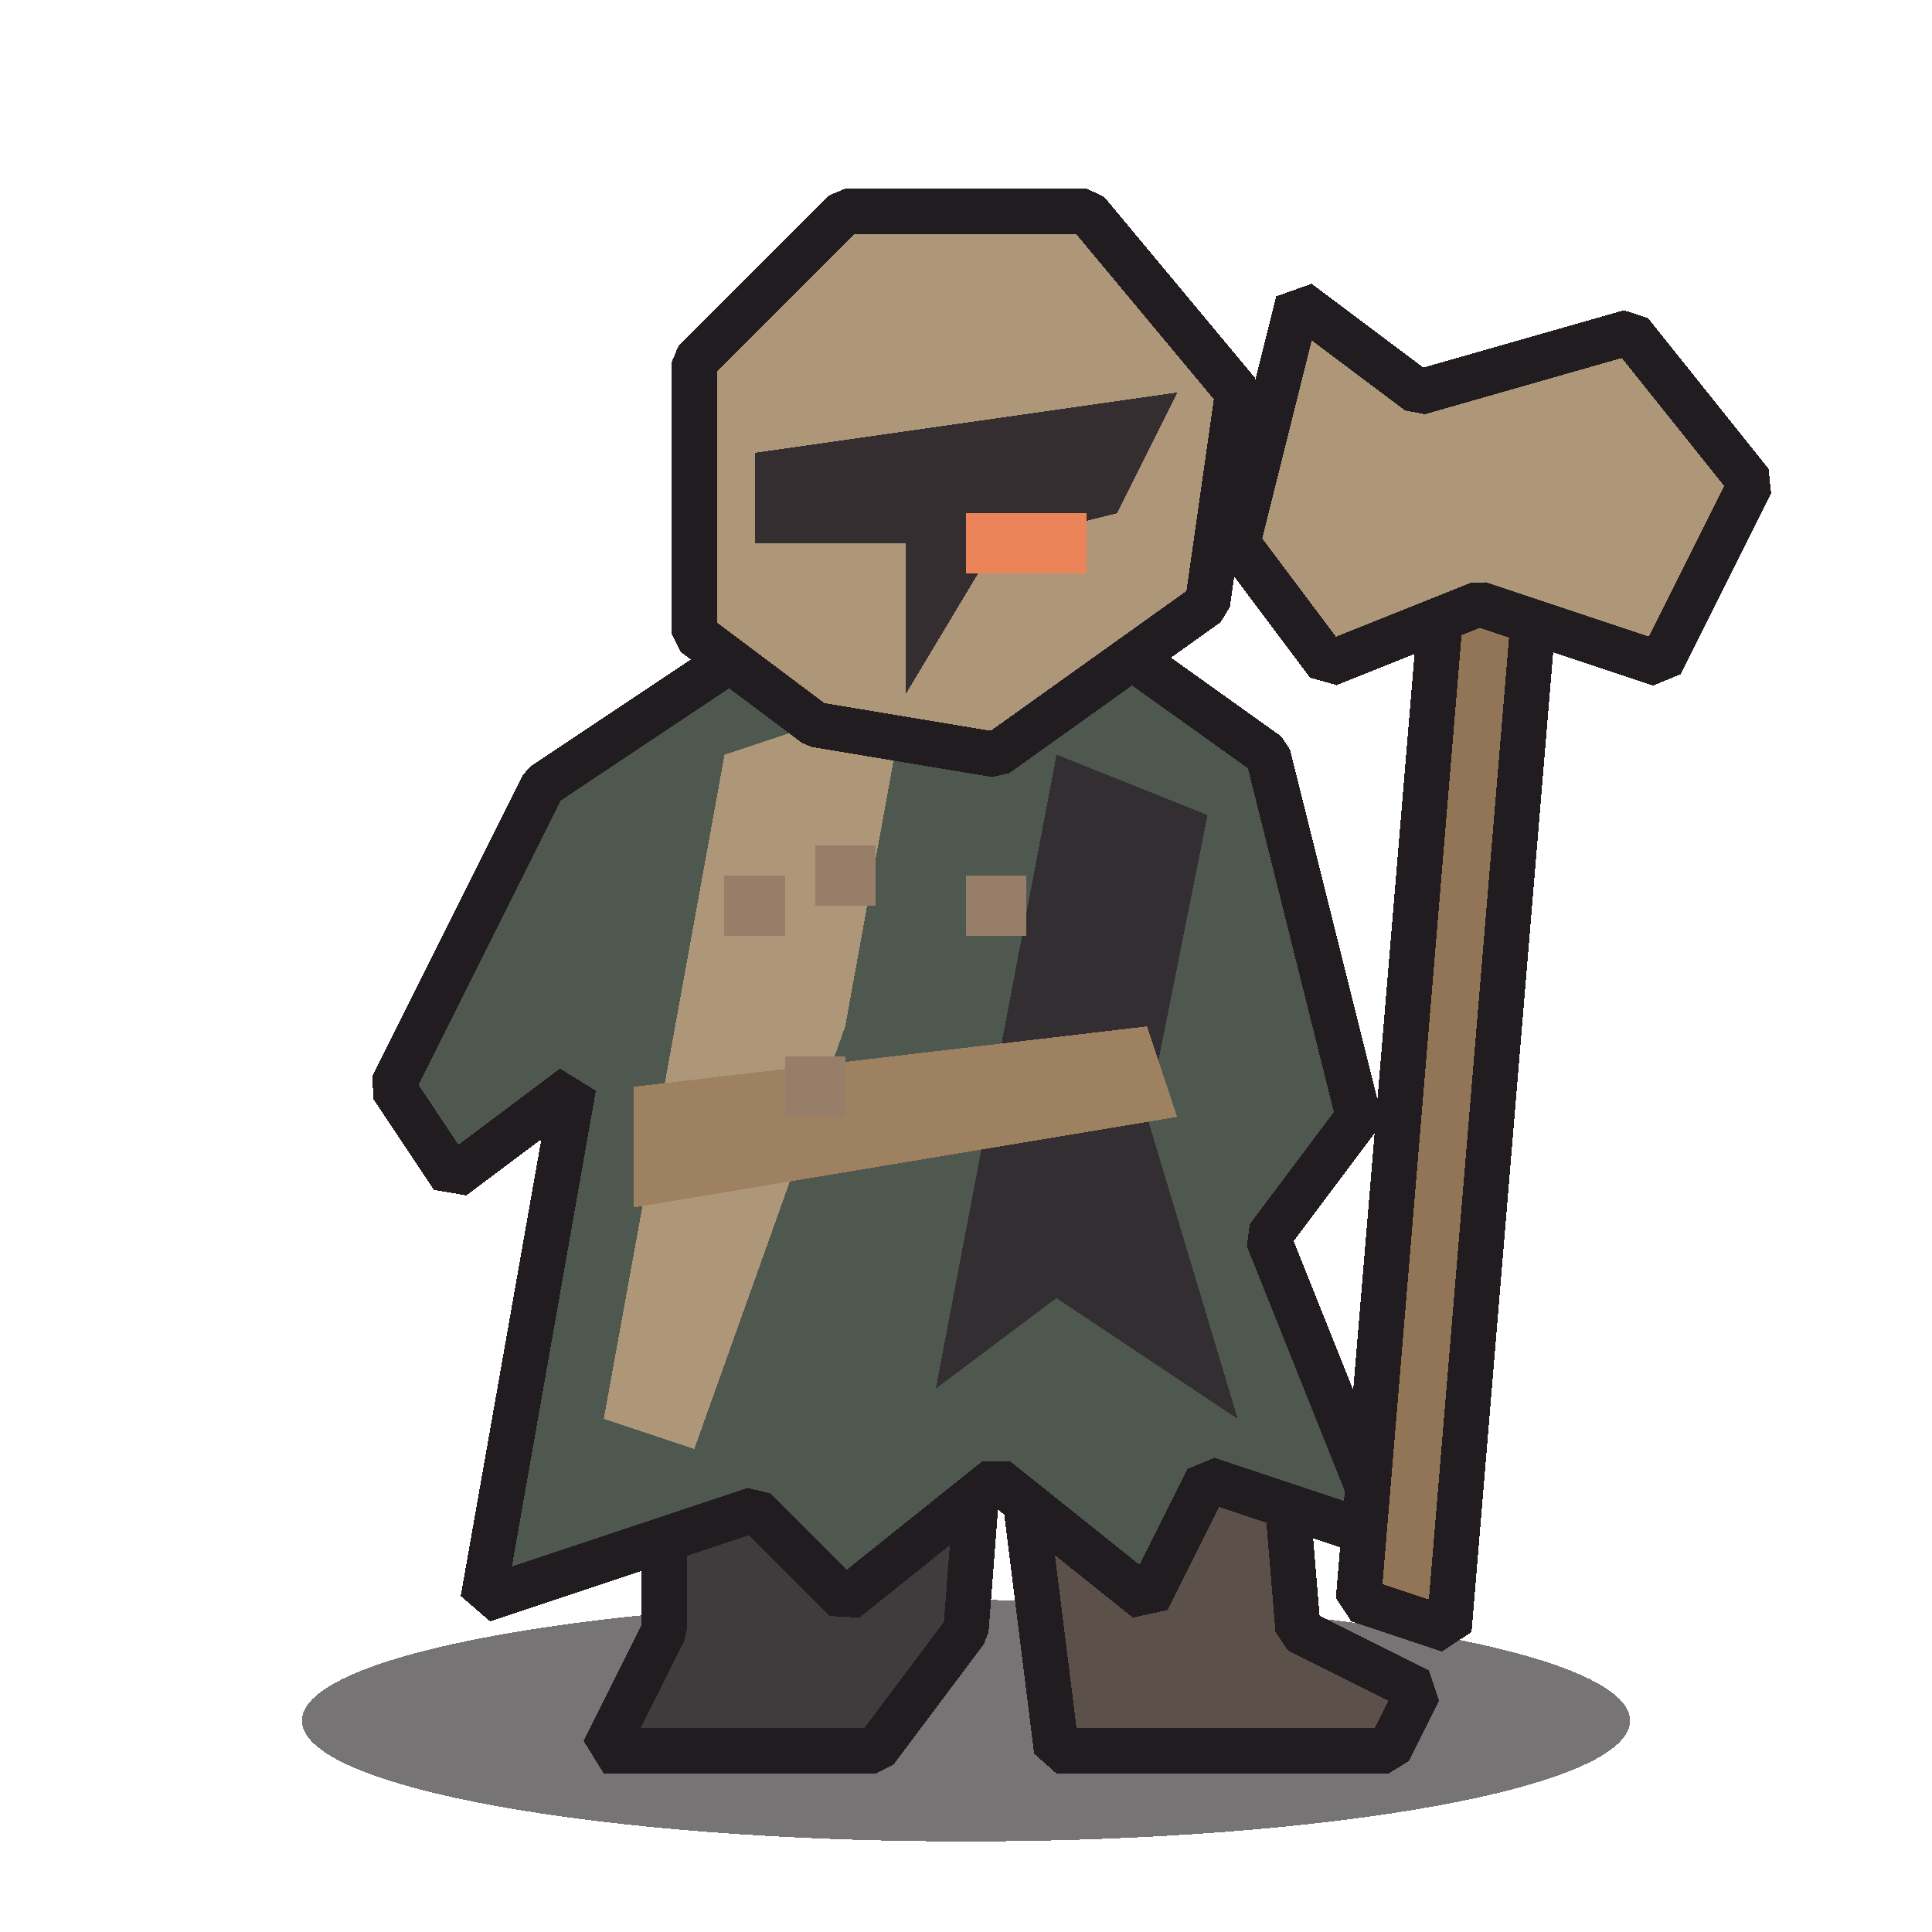
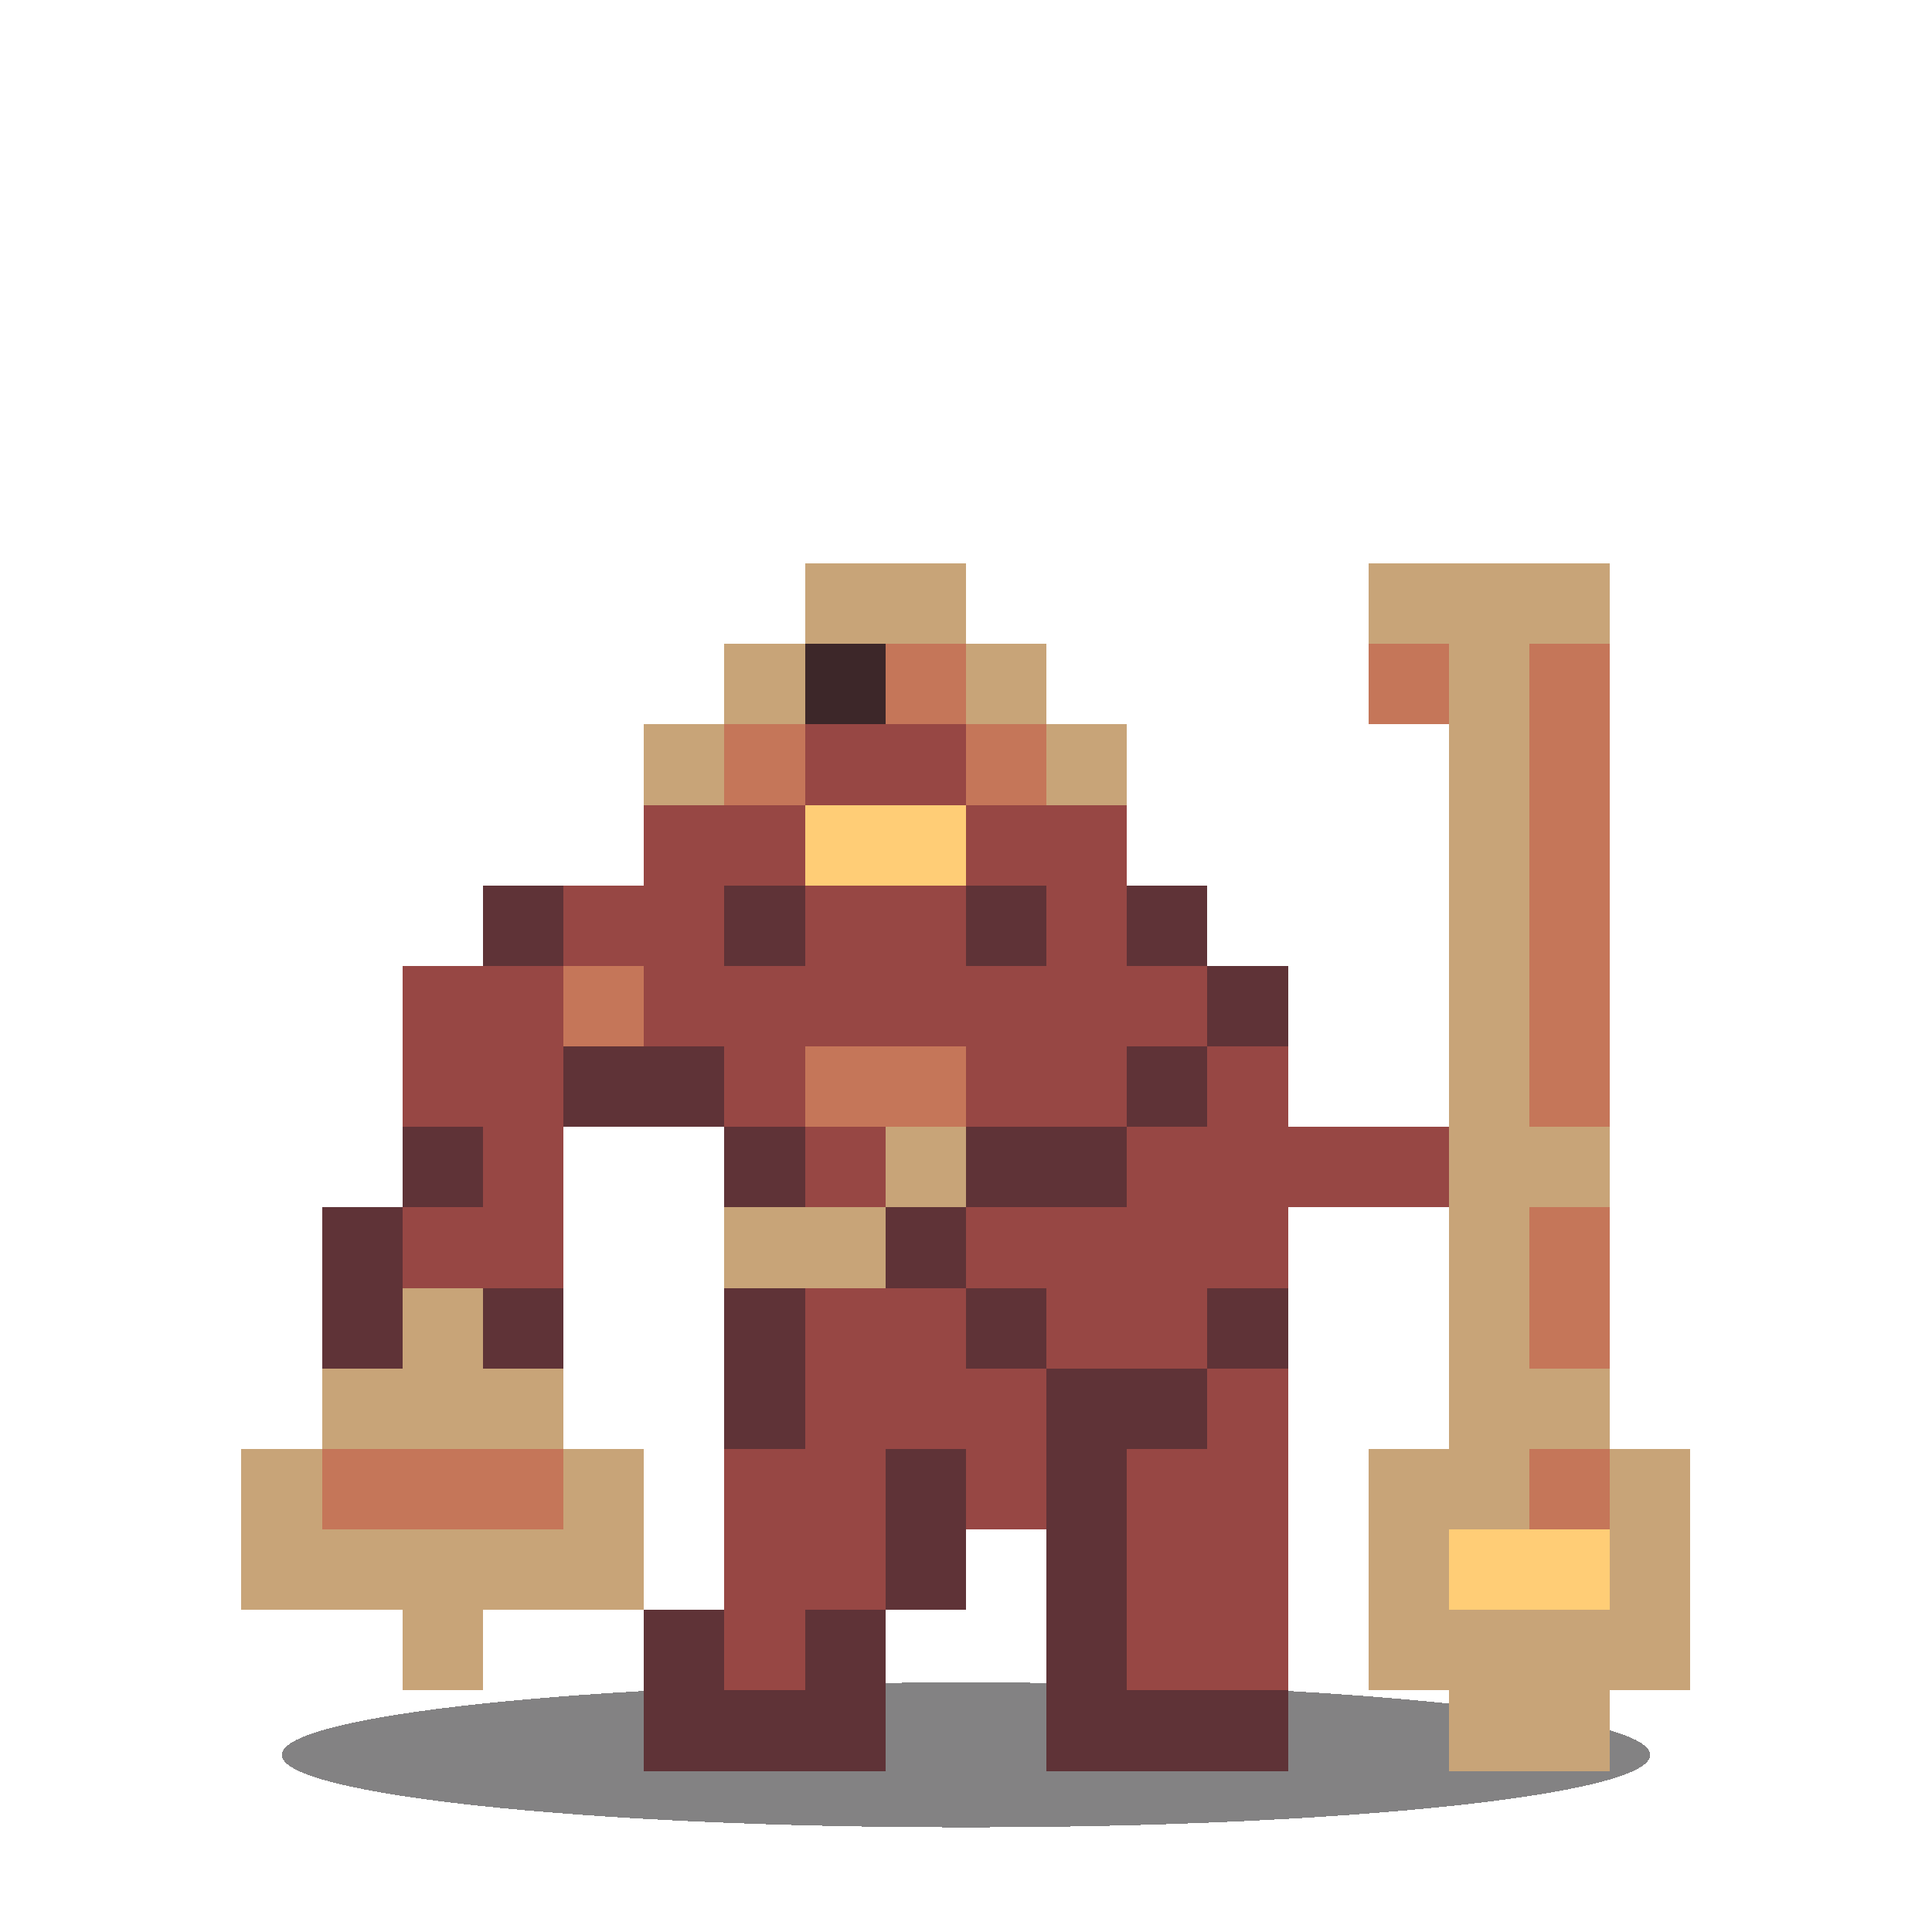
- <svg xmlns="http://www.w3.org/2000/svg" viewBox="0 0 64 64" shape-rendering="crispEdges">
-   <ellipse cx="32" cy="57" rx="22" ry="4" fill="#130f11" opacity=".58" />
-   <path d="M22 42L33 41 32 54 29 58 20 58 22 54Z" fill="#403b3c" stroke="#201c20" stroke-width="1.5" stroke-linejoin="bevel" />
-   <path d="M33 42L42 42 43 54 47 56 46 58 35 58Z" fill="#5c504b" stroke="#201c20" stroke-width="1.5" stroke-linejoin="bevel" />
-   <path d="M24 22L35 20 42 25 45 37 42 41 46 51 40 49 38 53 33 49 28 53 25 50 16 53 19 36 15 39 13 36 18 26Z" fill="#4e584f" stroke="#201c20" stroke-width="1.5" stroke-linejoin="bevel" />
-   <path d="M24 25L30 23 28 34 23 48 20 47Z" fill="#ae9779" stroke="none" stroke-width="1.5" stroke-linejoin="bevel" />
-   <path d="M35 25L40 27 38 37 41 47 35 43 31 46Z" fill="#332e32" stroke="none" stroke-width="1.5" stroke-linejoin="bevel" />
-   <path d="M21 36l17 -2 1 3 -18 3z" fill="#9e8161" stroke="none" stroke-width="1.5" stroke-linejoin="bevel" />
-   <path d="M23 21L23 12 28 7 36 7 41 13 40 20 33 25 27 24Z" fill="#ae9779" stroke="#201c20" stroke-width="1.5" stroke-linejoin="bevel" />
-   <path d="M25 15L39 13 37 17 33 18 30 23 30 18 25 18Z" fill="#352e31" stroke="none" stroke-width="1.5" stroke-linejoin="bevel" />
-   <rect x="32" y="17" width="4" height="2" fill="#eb8458" />
-   <path d="M45 53l3 -36 3 1 -3 36z" fill="#927556" stroke="#201c20" stroke-width="1.5" stroke-linejoin="bevel" />
-   <path d="M41 18l2 -8 4 3 7 -2 4 5 -3 6 -6 -2 -5 2z" fill="#ae9779" stroke="#201c20" stroke-width="1.5" stroke-linejoin="bevel" />
-   <rect x="27" y="28" width="2" height="2" fill="#967e68" />
-   <rect x="32" y="29" width="2" height="2" fill="#967e68" />
-   <rect x="26" y="35" width="2" height="2" fill="#967e68" />
-   <rect x="24" y="29" width="2" height="2" fill="#967e68" />
+ <svg xmlns="http://www.w3.org/2000/svg" viewBox="0 0 24 24" shape-rendering="crispEdges">
+   <ellipse cx="12" cy="21.8" rx="8.5" ry=".9" fill="#110f12" opacity=".52" />
+   <path fill="#3d2729" d="M10 8h1v1h-1z" />
+   <path fill="#5f3337" d="M6 11h1v1h-1z M9 11h1v1h-1z M12 11h1v1h-1z M14 11h1v1h-1z M15 12h1v1h-1z M7 13h2v1h-2z M14 13h1v1h-1z M5 14h1v1h-1z M9 14h1v1h-1z M12 14h2v1h-2z M4 15h1v1h-1z M11 15h1v1h-1z M4 16h1v1h-1z M6 16h1v1h-1z M9 16h1v1h-1z M12 16h1v1h-1z M15 16h1v1h-1z M9 17h1v1h-1z M13 17h2v1h-2z M11 18h1v1h-1z M13 18h1v1h-1z M11 19h1v1h-1z M13 19h1v1h-1z M8 20h1v1h-1z M10 20h1v1h-1z M13 20h1v1h-1z M8 21h3v1h-3z M13 21h3v1h-3z" />
+   <path fill="#974744" d="M10 9h2v1h-2z M8 10h2v1h-2z M12 10h2v1h-2z M7 11h2v1h-2z M10 11h2v1h-2z M13 11h1v1h-1z M5 12h2v1h-2z M8 12h7v1h-7z M5 13h2v1h-2z M9 13h1v1h-1z M12 13h2v1h-2z M15 13h1v1h-1z M6 14h1v1h-1z M10 14h1v1h-1z M14 14h4v1h-4z M5 15h2v1h-2z M12 15h4v1h-4z M10 16h2v1h-2z M13 16h2v1h-2z M10 17h3v1h-3z M15 17h1v1h-1z M9 18h2v1h-2z M12 18h1v1h-1z M14 18h2v1h-2z M9 19h2v1h-2z M14 19h2v1h-2z M9 20h1v1h-1z M14 20h2v1h-2z" />
+   <path fill="#c57659" d="M11 8h1v1h-1z M17 8h1v1h-1z M19 8h1v1h-1z M9 9h1v1h-1z M12 9h1v1h-1z M19 9h1v1h-1z M19 10h1v1h-1z M19 11h1v1h-1z M7 12h1v1h-1z M19 12h1v1h-1z M10 13h2v1h-2z M19 13h1v1h-1z M19 15h1v1h-1z M19 16h1v1h-1z M4 18h3v1h-3z M19 18h1v1h-1z" />
+   <path fill="#c8a478" d="M10 7h2v1h-2z M17 7h3v1h-3z M9 8h1v1h-1z M12 8h1v1h-1z M18 8h1v1h-1z M8 9h1v1h-1z M13 9h1v1h-1z M18 9h1v1h-1z M18 10h1v1h-1z M18 11h1v1h-1z M18 12h1v1h-1z M18 13h1v1h-1z M11 14h1v1h-1z M18 14h2v1h-2z M9 15h2v1h-2z M18 15h1v1h-1z M5 16h1v1h-1z M18 16h1v1h-1z M4 17h3v1h-3z M18 17h2v1h-2z M3 18h1v1h-1z M7 18h1v1h-1z M17 18h2v1h-2z M20 18h1v1h-1z M3 19h5v1h-5z M17 19h1v1h-1z M20 19h1v1h-1z M5 20h1v1h-1z M17 20h4v1h-4z M18 21h2v1h-2z" />
+   <path fill="#ffcd76" d="M10 10h2v1h-2z M18 19h2v1h-2z" />
</svg>
